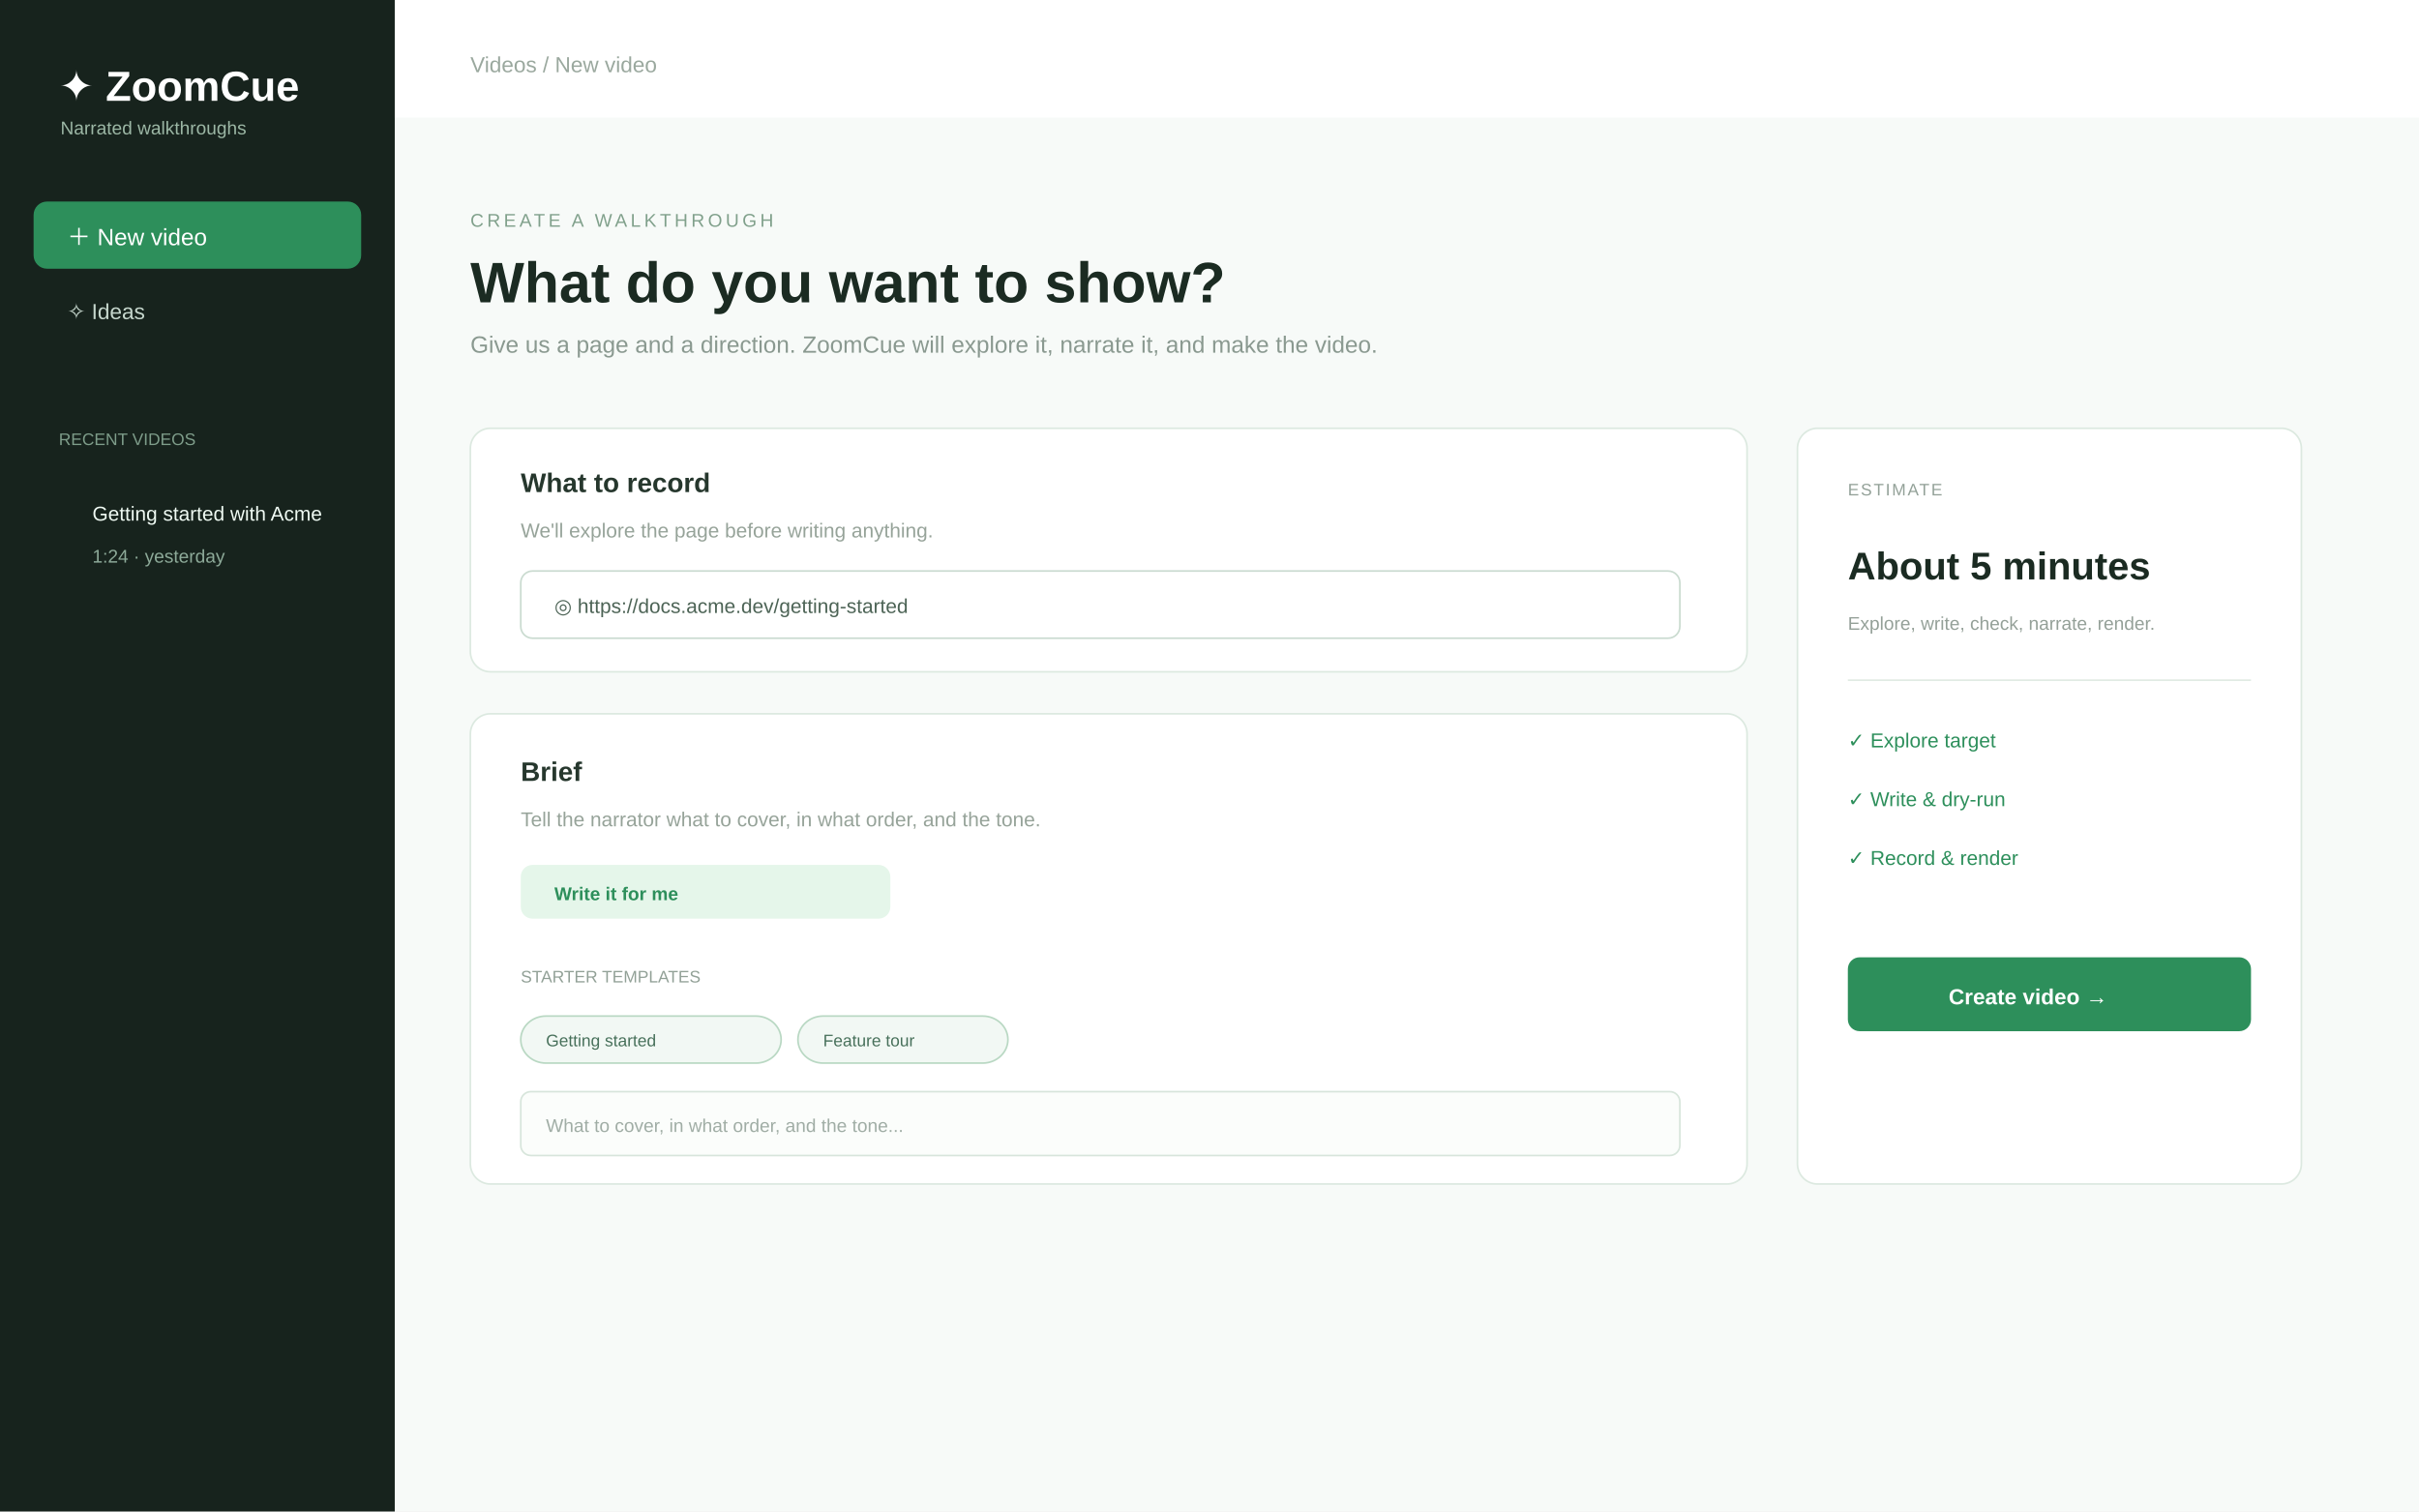
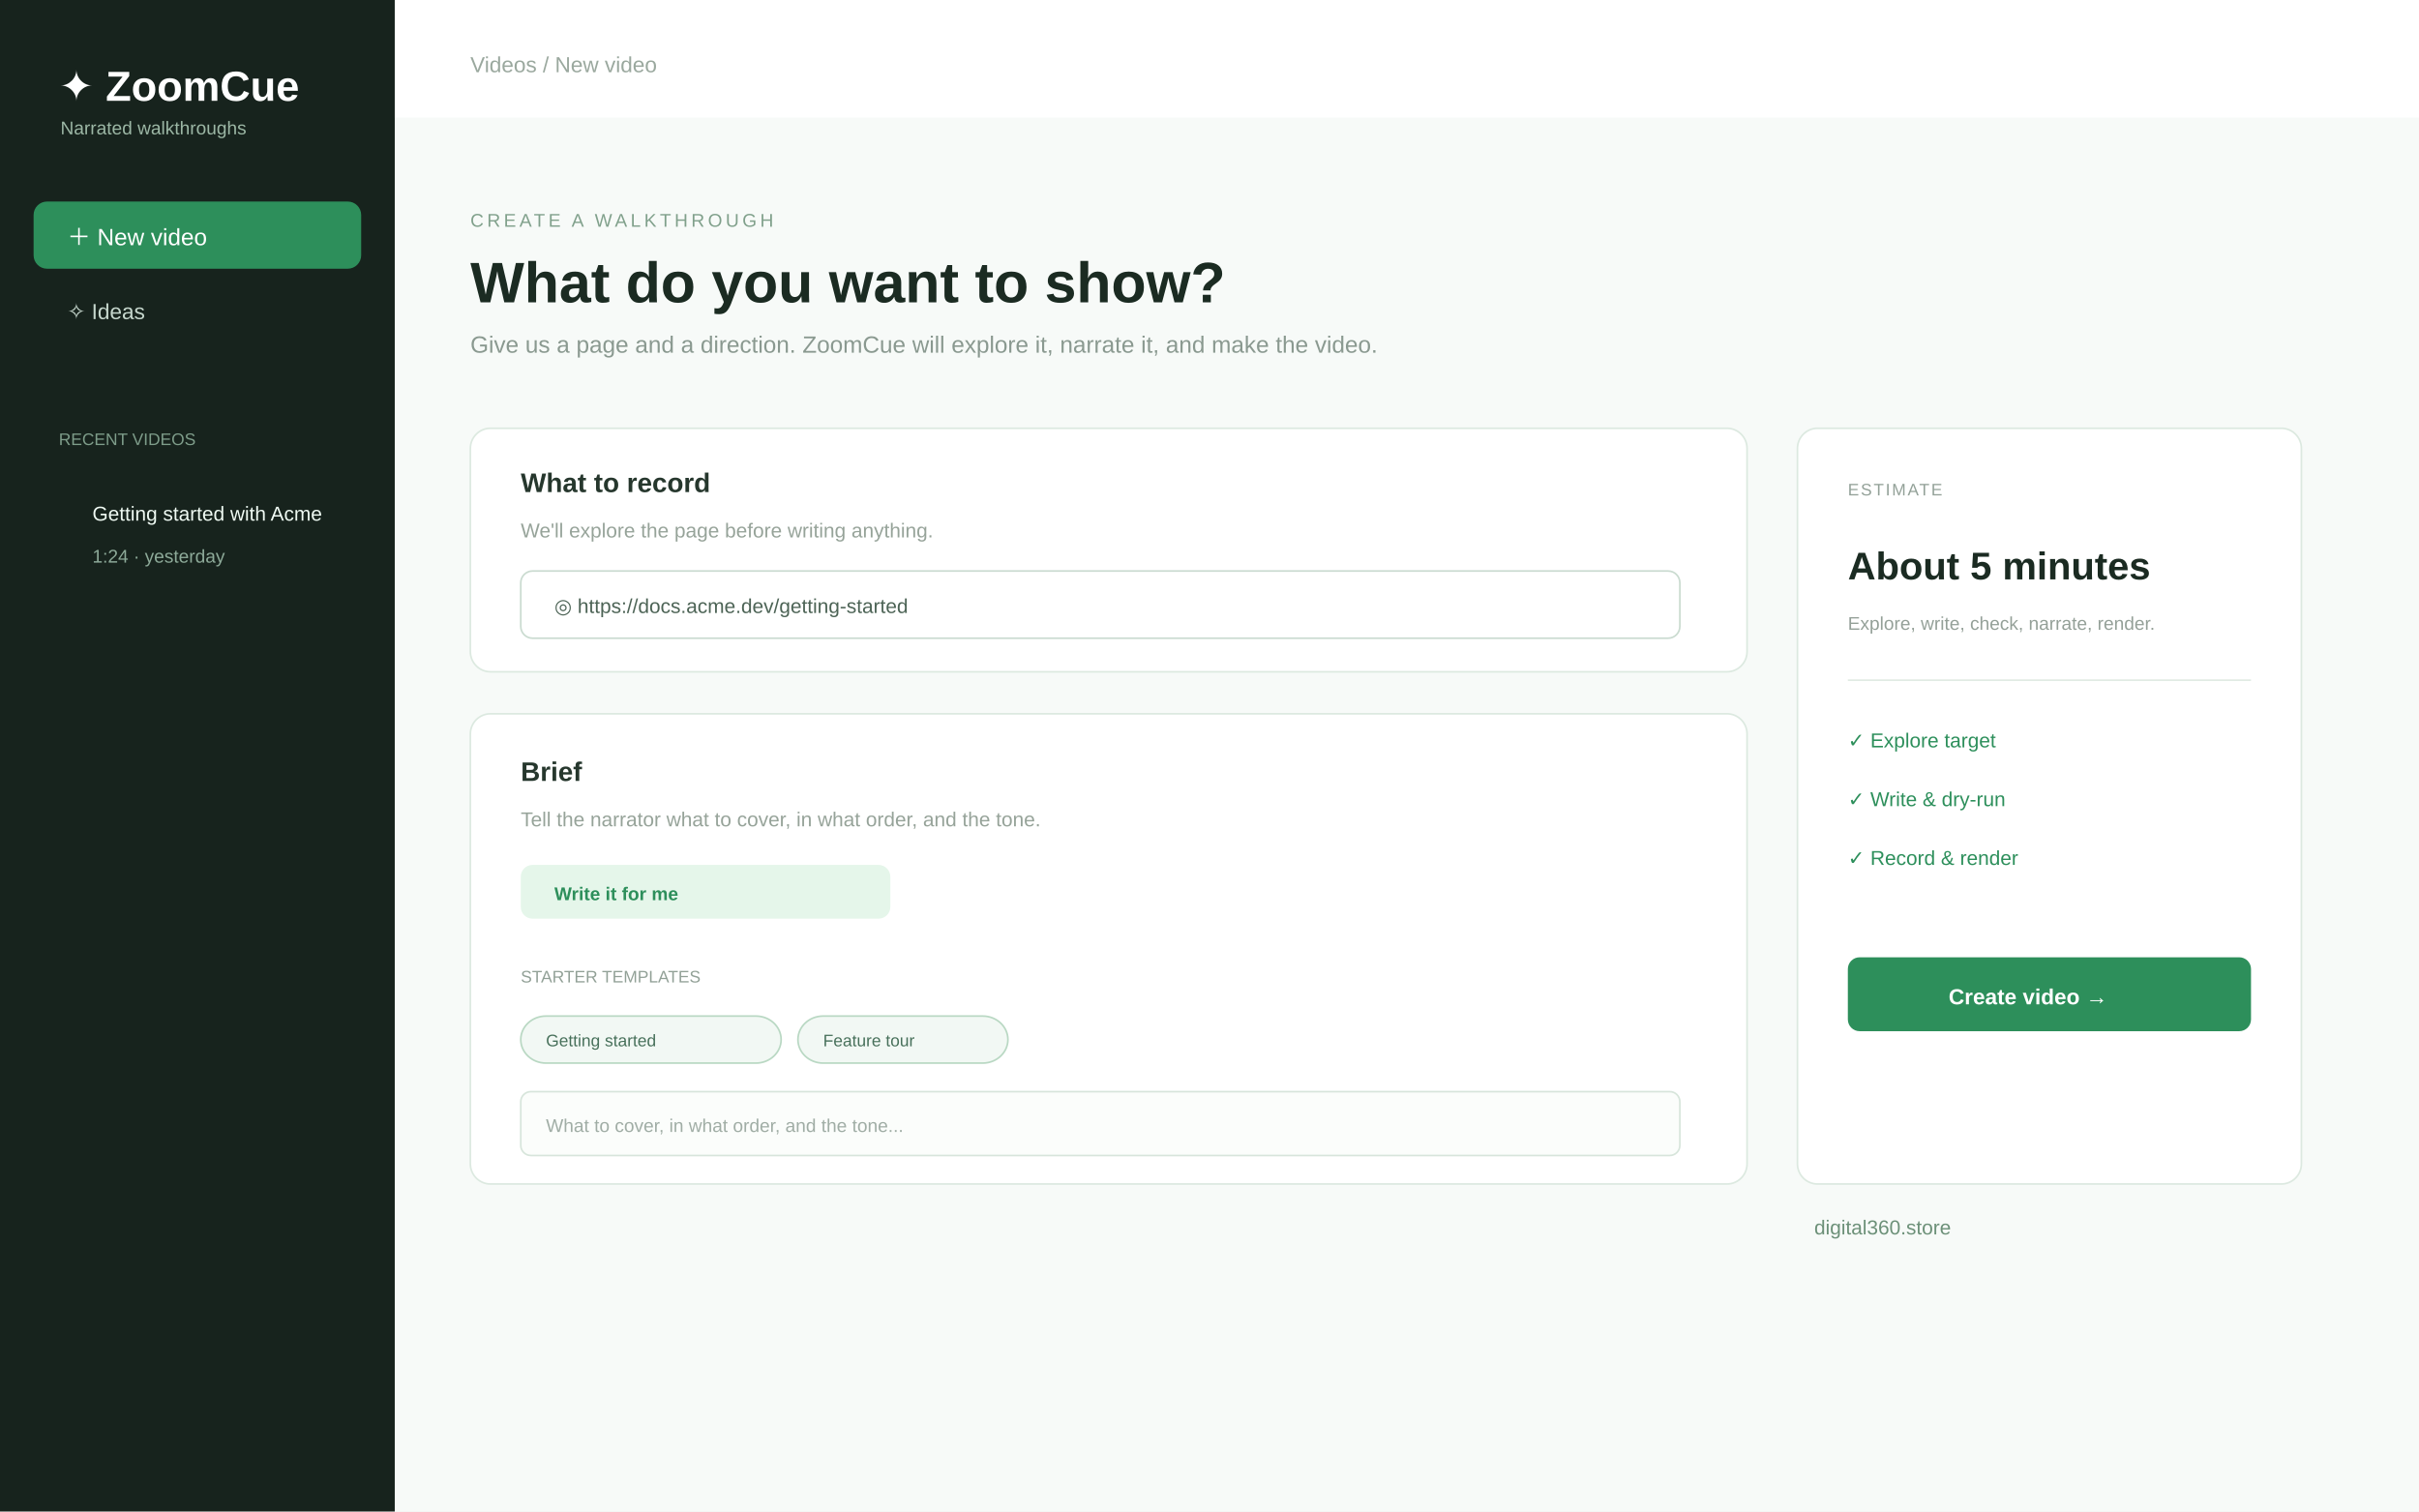
<svg xmlns="http://www.w3.org/2000/svg" width="1440" height="900" viewBox="0 0 1440 900">
  <defs>
    <linearGradient id="g" x1="0" x2="1">
      <stop stop-color="#dff5e8" />
      <stop offset="1" stop-color="#effaf3" />
    </linearGradient>
  </defs>
  <rect width="1440" height="900" fill="#f7faf8" />
  <rect width="235" height="900" fill="#17231d" />
  <text x="35" y="60" fill="#fff" font-size="25" font-family="Arial" font-weight="bold">✦ ZoomCue</text>
  <text x="36" y="80" fill="#9cb7a5" font-size="11" font-family="Arial">Narrated walkthroughs</text>
  <rect x="20" y="120" width="195" height="40" rx="8" fill="#2d8f5b" />
  <text x="40" y="146" fill="#fff" font-size="14" font-family="Arial">＋ New video</text>
  <text x="40" y="190" fill="#c6d7cd" font-size="13" font-family="Arial">✧ Ideas</text>
  <text x="35" y="265" fill="#7e9d8a" font-size="10" font-family="Arial">RECENT VIDEOS</text>
  <text x="55" y="310" fill="#effaf3" font-size="12" font-family="Arial">Getting started with Acme</text>
  <text x="55" y="335" fill="#8daa99" font-size="11" font-family="Arial">1:24 · yesterday</text>
  <rect x="235" width="1205" height="70" fill="#fff" />
  <text x="280" y="43" fill="#9aa89e" font-size="13" font-family="Arial">Videos / New video</text>
  <text x="280" y="135" fill="#80a08b" font-size="11" font-family="Arial" letter-spacing="2">CREATE A WALKTHROUGH</text>
  <text x="280" y="180" fill="#1b2b22" font-size="34" font-family="Arial" font-weight="bold">What do you want to show?</text>
  <text x="280" y="210" fill="#8a9990" font-size="14" font-family="Arial">Give us a page and a direction. ZoomCue will explore it, narrate it, and make the video.</text>
  <rect x="280" y="255" width="760" height="145" rx="12" fill="#fff" stroke="#dce9e0" />
  <text x="310" y="293" fill="#26372d" font-size="16" font-family="Arial" font-weight="bold">What to record</text>
  <text x="310" y="320" fill="#96a399" font-size="12" font-family="Arial">We'll explore the page before writing anything.</text>
  <rect x="310" y="340" width="690" height="40" rx="7" fill="#fff" stroke="#cadbd0" />
  <text x="330" y="365" fill="#4c6355" font-size="12" font-family="Arial">◎  https://docs.acme.dev/getting-started</text>
  <rect x="280" y="425" width="760" height="280" rx="12" fill="#fff" stroke="#dce9e0" />
  <text x="310" y="465" fill="#26372d" font-size="16" font-family="Arial" font-weight="bold">Brief</text>
  <text x="310" y="492" fill="#96a399" font-size="12" font-family="Arial">Tell the narrator what to cover, in what order, and the tone.</text>
  <rect x="310" y="515" width="220" height="32" rx="7" fill="#e5f6ea" />
  <text x="330" y="536" fill="#2d8f5b" font-size="11" font-family="Arial" font-weight="bold">Write it for me</text>
  <text x="310" y="585" fill="#91a096" font-size="10" font-family="Arial">STARTER TEMPLATES</text>
  <rect x="310" y="605" width="155" height="28" rx="15" fill="#f2f8f4" stroke="#b9d8c3" />
  <text x="325" y="623" fill="#47705a" font-size="10" font-family="Arial">Getting started</text>
  <rect x="475" y="605" width="125" height="28" rx="15" fill="#f2f8f4" stroke="#b9d8c3" />
  <text x="490" y="623" fill="#47705a" font-size="10" font-family="Arial">Feature tour</text>
  <rect x="310" y="650" width="690" height="38" rx="6" fill="#fbfdfb" stroke="#d7e5db" />
  <text x="325" y="674" fill="#a0ada5" font-size="11" font-family="Arial">What to cover, in what order, and the tone...</text>
  <rect x="1070" y="255" width="300" height="450" rx="12" fill="#fff" stroke="#dce9e0" />
  <text x="1100" y="295" fill="#93a198" font-size="10" font-family="Arial" letter-spacing="1">ESTIMATE</text>
  <text x="1100" y="345" fill="#1b2b22" font-size="23" font-family="Arial" font-weight="bold">About 5 minutes</text>
  <text x="1100" y="375" fill="#94a098" font-size="11" font-family="Arial">Explore, write, check, narrate, render.</text>
  <line x1="1100" y1="405" x2="1340" y2="405" stroke="#e1ebe4" />
  <text x="1100" y="445" fill="#2d8f5b" font-size="12" font-family="Arial">✓  Explore target</text>
  <text x="1100" y="480" fill="#2d8f5b" font-size="12" font-family="Arial">✓  Write &amp; dry-run</text>
  <text x="1100" y="515" fill="#2d8f5b" font-size="12" font-family="Arial">✓  Record &amp; render</text>
  <rect x="1100" y="570" width="240" height="44" rx="7" fill="#2d8f5b" />
  <text x="1160" y="598" fill="#fff" font-size="13" font-family="Arial" font-weight="bold">Create video →</text>
+   <text x="1080" y="735" fill="#6c9078" font-size="12" font-family="Arial">digital360.store</text>
</svg>
